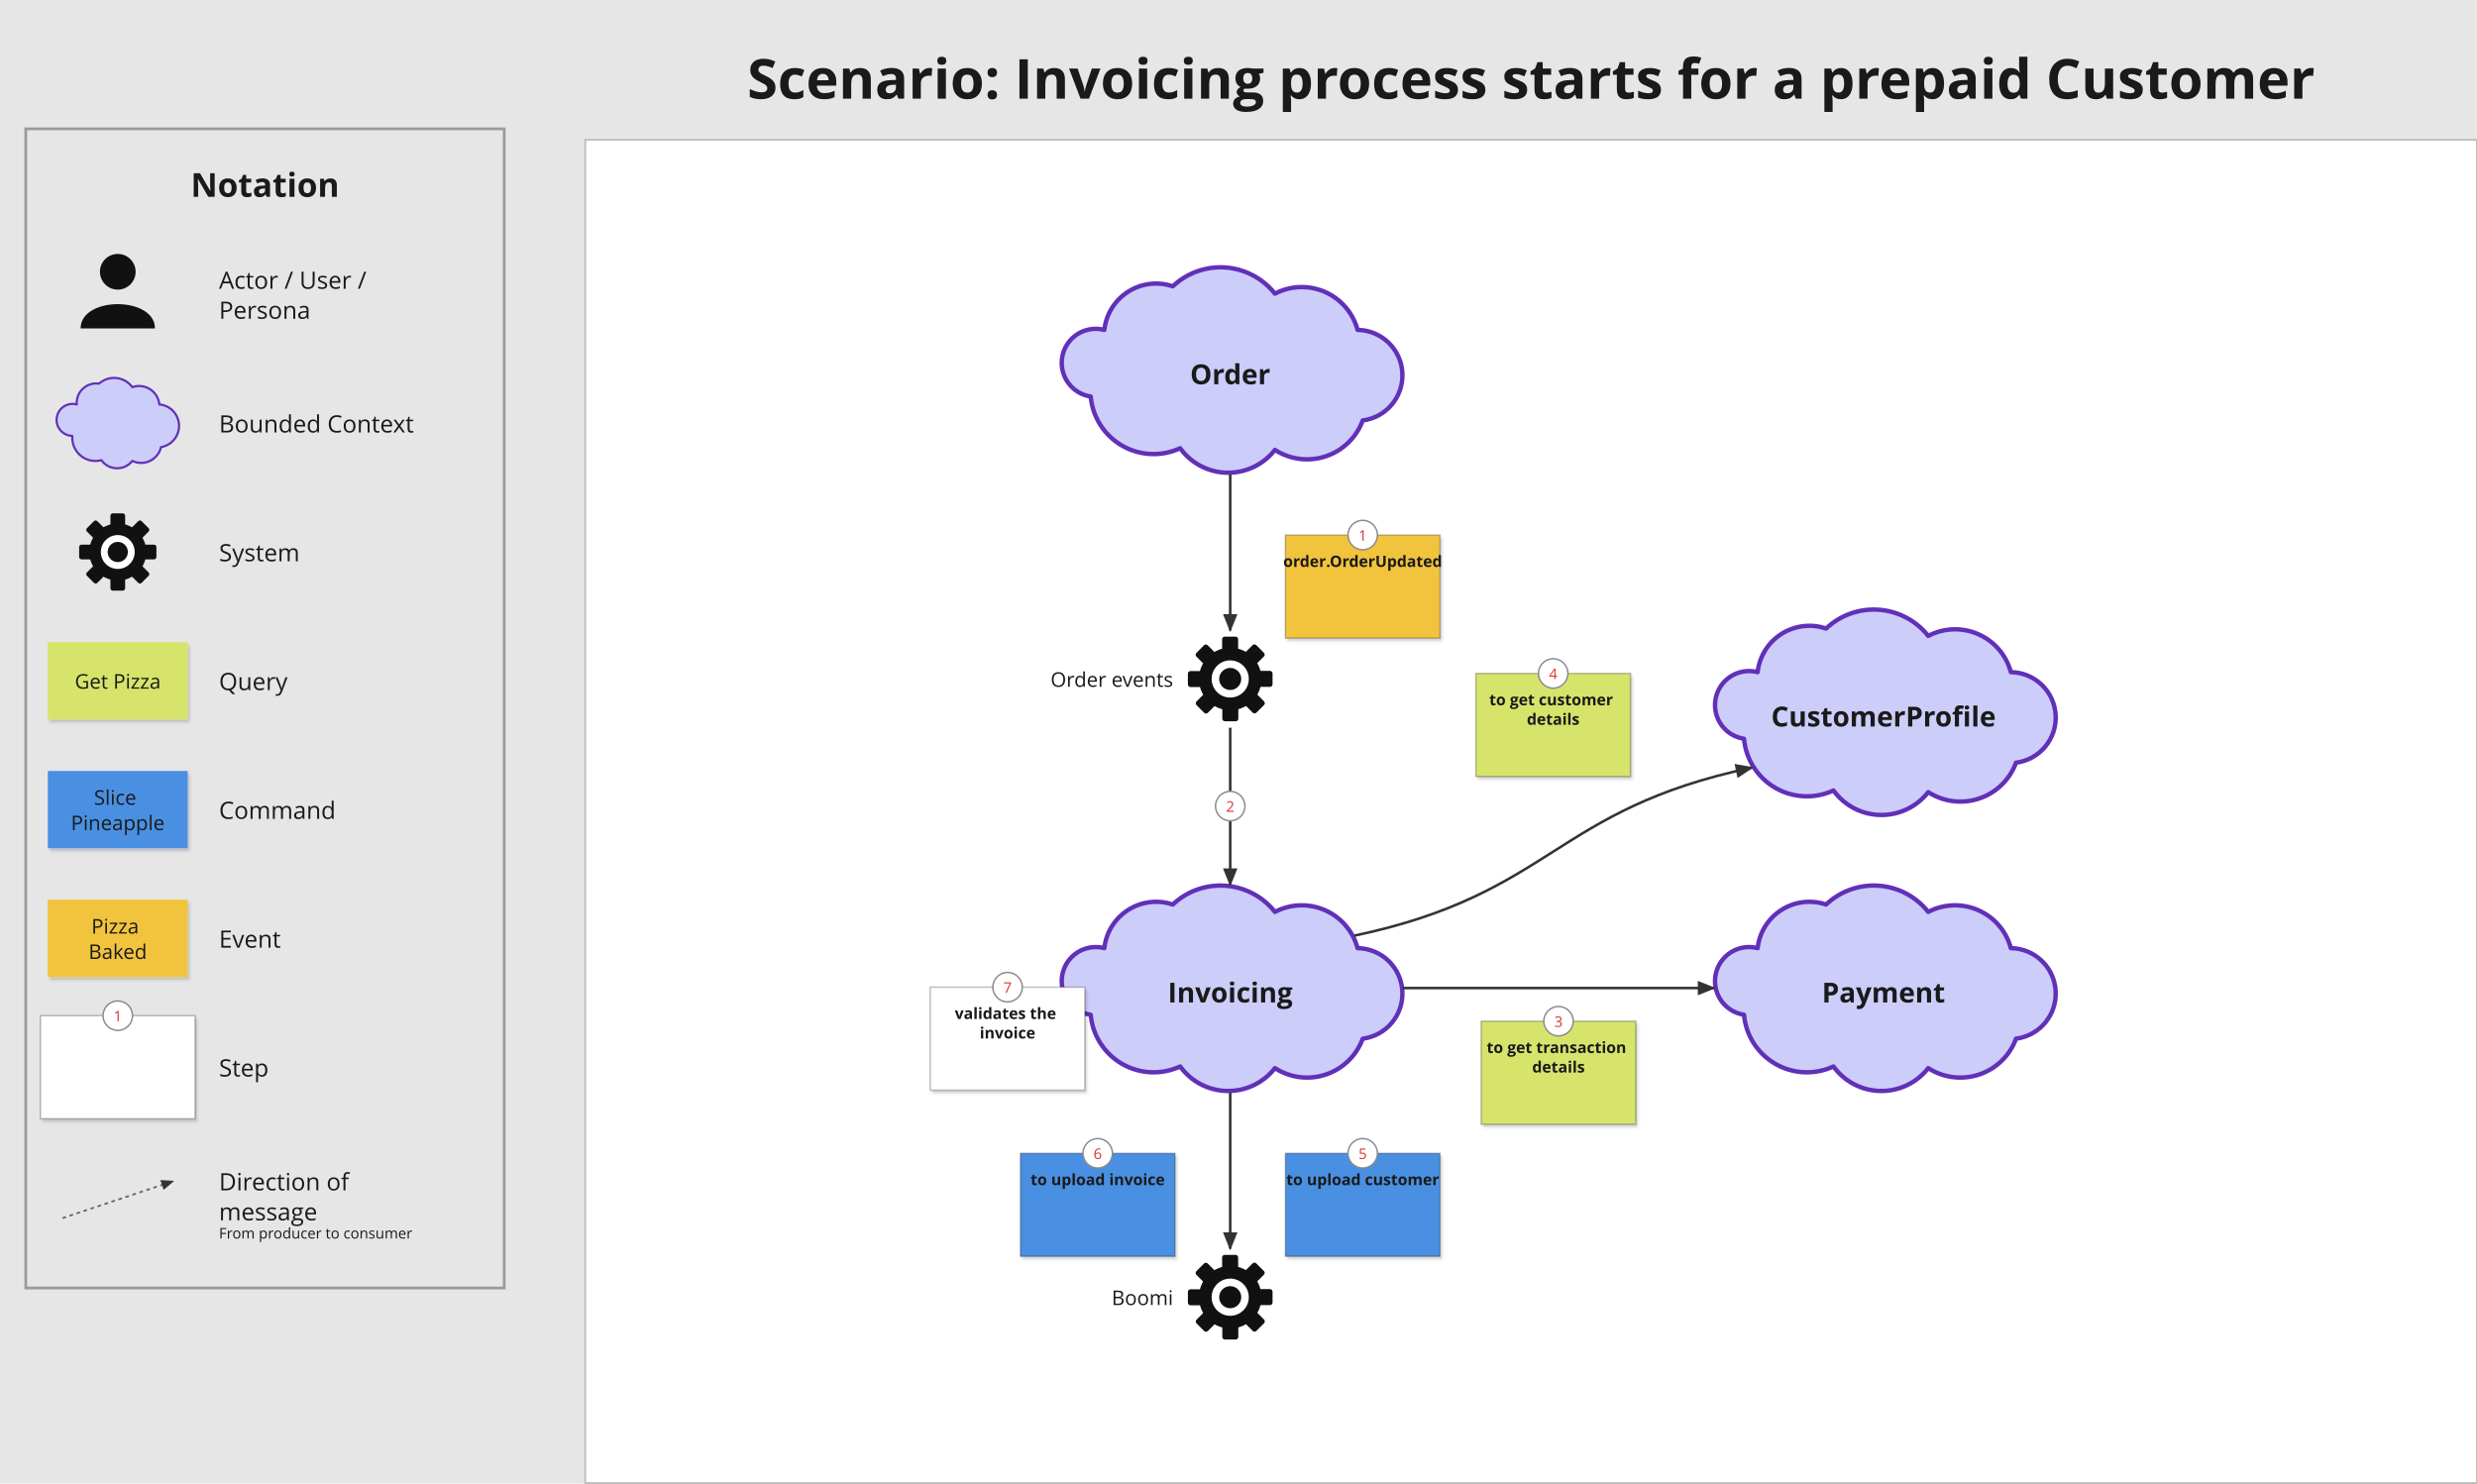
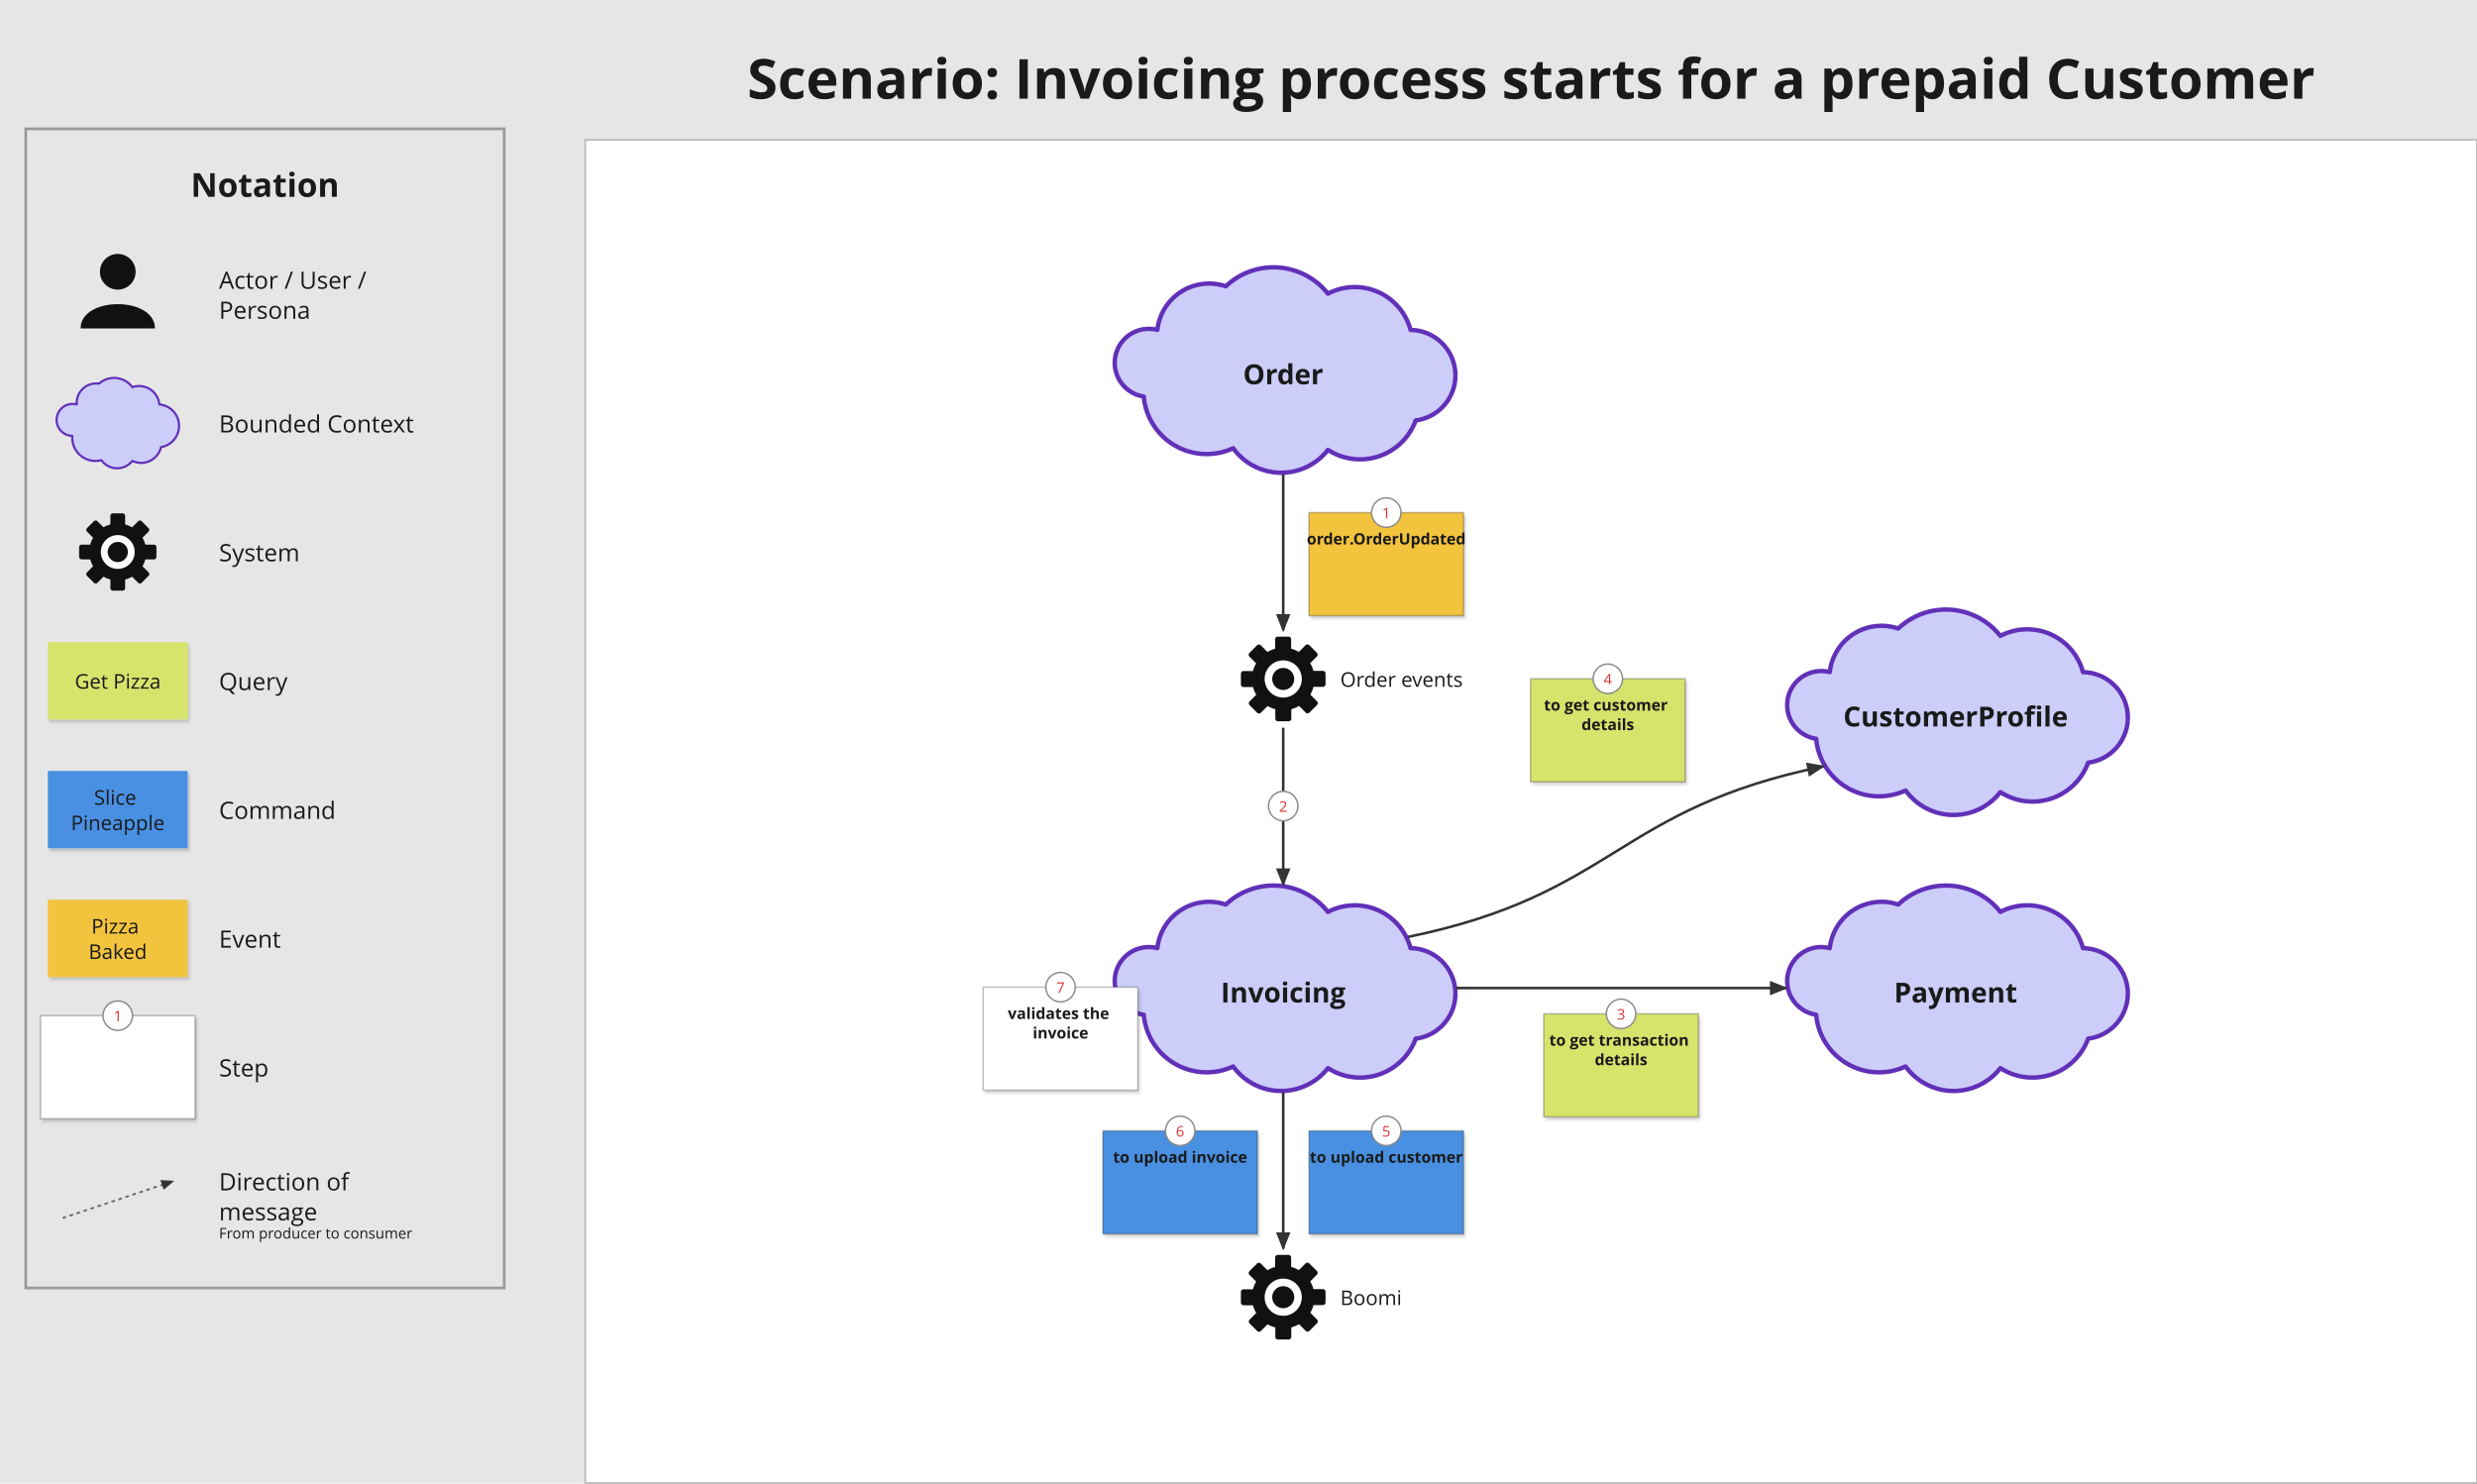
<svg xmlns="http://www.w3.org/2000/svg" width="1346" height="806" viewBox="0 0 1346 806" font-family="'Open Sans', Arial, Helvetica, sans-serif">
  <defs>
    <filter id="shadow" x="-20%" y="-20%" width="150%" height="160%">
      <feDropShadow dx="1" dy="1.5" stdDeviation="1" flood-opacity="0.18" />
    </filter>
    <marker id="arrow" viewBox="0 0 10 10" refX="9" refY="5" markerWidth="7" markerHeight="7" orient="auto-start-reverse">
      <path d="M0,1L10,5L0,9Z" fill="#333" />
    </marker>
    <marker id="arrow-grey" viewBox="0 0 10 10" refX="9" refY="5" markerWidth="7" markerHeight="7" orient="auto-start-reverse">
      <path d="M0,1L10,5L0,9Z" fill="#9a9a9a" />
    </marker>
  </defs>
  <rect width="1346" height="806" fill="#e6e6e6" />
  <text x="832" y="42" font-size="30" font-weight="700" text-anchor="middle" dominant-baseline="central" fill="#1a1a1a">
    <tspan x="832" dy="0">Scenario: Invoicing process starts for a prepaid Customer</tspan>
  </text>
  <rect x="318" y="76" width="1028" height="730" fill="#fff" stroke="#bdbdbd" />
  <g transform="translate(14,70)">
    <rect width="260" height="630" fill="#e6e6e6" stroke="#9a9a9a" stroke-width="1.5" />
    <text x="130" y="30" font-size="18" font-weight="700" text-anchor="middle" dominant-baseline="central" fill="#1a1a1a">
      <tspan x="130" dy="0">Notation</tspan>
    </text>
    <g transform="translate(50,90)">
      <circle cy="-12.3" r="9.7" fill="#111" />
      <path fill="#111" d="M-20.2,18.5C-20.2,0.9 20.2,0.9 20.2,18.5Z" />
    </g>
    <text x="105" y="81.9" font-size="13" font-weight="400" text-anchor="start" dominant-baseline="central" fill="#1a1a1a">
      <tspan x="105" dy="0">Actor / User /</tspan>
      <tspan x="105" dy="16.3">Persona</tspan>
    </text>
    <g transform="translate(50,160)">
      <path d="M-22.3,-10.2A10.6,10.6 0 0,1 -10.2,-21.5A12.3,12.3 0 0,1 7.9,-19.6A11.1,11.1 0 0,1 22.6,-10.2A11.7,11.7 0 0,1 23.5,13A11.1,11.1 0 0,1 7.9,20.5A10.5,10.5 0 0,1 -8.9,20.1A12.6,12.6 0 0,1 -24.7,6.9A8.7,8.7 0 1,1 -22.3,-10.2Z" fill="#cdcdfa" stroke="#6130b8" stroke-width="1.2" stroke-linejoin="round" />
    </g>
    <text x="105" y="160" font-size="13" font-weight="400" text-anchor="start" dominant-baseline="central" fill="#1a1a1a">
      <tspan x="105" dy="0">Bounded Context</tspan>
    </text>
    <g transform="translate(50,230)">
      <circle r="15.5" fill="#111" />
      <rect x="-4" y="-21" width="8" height="8.4" rx="1.3" fill="#111" transform="rotate(0)" />
      <rect x="-4" y="-21" width="8" height="8.4" rx="1.3" fill="#111" transform="rotate(45)" />
      <rect x="-4" y="-21" width="8" height="8.4" rx="1.3" fill="#111" transform="rotate(90)" />
      <rect x="-4" y="-21" width="8" height="8.4" rx="1.3" fill="#111" transform="rotate(135)" />
      <rect x="-4" y="-21" width="8" height="8.4" rx="1.3" fill="#111" transform="rotate(180)" />
      <rect x="-4" y="-21" width="8" height="8.4" rx="1.3" fill="#111" transform="rotate(225)" />
      <rect x="-4" y="-21" width="8" height="8.4" rx="1.3" fill="#111" transform="rotate(270)" />
      <rect x="-4" y="-21" width="8" height="8.4" rx="1.3" fill="#111" transform="rotate(315)" />
      <circle r="9.2" fill="#fff" />
      <circle r="5.5" fill="#111" />
    </g>
    <text x="105" y="230" font-size="13" font-weight="400" text-anchor="start" dominant-baseline="central" fill="#1a1a1a">
      <tspan x="105" dy="0">System</tspan>
    </text>
    <g transform="translate(50,300)">
      <rect x="-38" y="-21" width="76" height="42" fill="#d6e46c" filter="url(#shadow)" />
      <text x="0" y="0" font-size="11" font-weight="400" text-anchor="middle" dominant-baseline="central" fill="#1a1a1a">
        <tspan x="0" dy="0">Get Pizza</tspan>
      </text>
    </g>
    <text x="105" y="300" font-size="13" font-weight="400" text-anchor="start" dominant-baseline="central" fill="#1a1a1a">
      <tspan x="105" dy="0">Query</tspan>
    </text>
    <g transform="translate(50,370)">
      <rect x="-38" y="-21" width="76" height="42" fill="#4a90e2" filter="url(#shadow)" />
      <text x="0" y="-6.9" font-size="11" font-weight="400" text-anchor="middle" dominant-baseline="central" fill="#1a1a1a">
        <tspan x="0" dy="0">Slice</tspan>
        <tspan x="0" dy="13.8">Pineapple</tspan>
      </text>
    </g>
    <text x="105" y="370" font-size="13" font-weight="400" text-anchor="start" dominant-baseline="central" fill="#1a1a1a">
      <tspan x="105" dy="0">Command</tspan>
    </text>
    <g transform="translate(50,440)">
      <rect x="-38" y="-21" width="76" height="42" fill="#f2c33c" filter="url(#shadow)" />
      <text x="0" y="-6.9" font-size="11" font-weight="400" text-anchor="middle" dominant-baseline="central" fill="#1a1a1a">
        <tspan x="0" dy="0">Pizza</tspan>
        <tspan x="0" dy="13.8">Baked</tspan>
      </text>
    </g>
    <text x="105" y="440" font-size="13" font-weight="400" text-anchor="start" dominant-baseline="central" fill="#1a1a1a">
      <tspan x="105" dy="0">Event</tspan>
    </text>
    <g transform="translate(50,510)">
      <rect x="-42" y="-28" width="84" height="56" fill="#ffffff" stroke="rgba(0,0,0,.25)" stroke-width="0.8" filter="url(#shadow)" />
      <circle cy="-28" r="8" fill="#fff" stroke="#8a8a8a" stroke-width="0.8" />
      <text x="0" y="-28" font-size="8" font-weight="400" text-anchor="middle" dominant-baseline="central" fill="#d33">
        <tspan x="0" dy="0">1</tspan>
      </text>
    </g>
    <text x="105" y="510" font-size="13" font-weight="400" text-anchor="start" dominant-baseline="central" fill="#1a1a1a">
      <tspan x="105" dy="0">Step</tspan>
    </text>
    <g transform="translate(50,580)">
      <path d="M-30,12L30,-8" stroke="#666" stroke-dasharray="2 2" marker-end="url(#arrow)" />
    </g>
    <text x="105" y="571.9" font-size="13" font-weight="400" text-anchor="start" dominant-baseline="central" fill="#1a1a1a">
      <tspan x="105" dy="0">Direction of</tspan>
      <tspan x="105" dy="16.3">message</tspan>
    </text>
    <text x="105" y="600" font-size="8" font-weight="400" text-anchor="start" dominant-baseline="central" fill="#1a1a1a">
      <tspan x="105" dy="0">From producer to consumer</tspan>
    </text>
  </g>
-   <g transform="translate(513.5,86)">
+   <g transform="translate(542.3,86)">
    <g transform="translate(155,451)">
      <path d="M-68.4,-21.7A28.3,28.3 0 0,1 -31.2,-45.4A37.7,37.7 0 0,1 24.3,-41.4A31.4,31.4 0 0,1 69.2,-21.7A24.7,24.7 0 0,1 72,27.5A32.2,32.2 0 0,1 24.3,43.5A32.2,32.2 0 0,1 -27.2,42.6A34.3,34.3 0 0,1 -75.8,14.5A18.5,18.5 0 1,1 -68.4,-21.7Z" fill="#cdcdfa" stroke="#6130b8" stroke-width="2.4" stroke-linejoin="round" />
    </g>
    <text x="155" y="453" font-size="15" font-weight="700" text-anchor="middle" dominant-baseline="central" fill="#1a1a1a">
      <tspan x="155" dy="0">Invoicing</tspan>
    </text>
-     <g transform="translate(510,451)">
-       <path d="M-68.4,-21.7A28.3,28.3 0 0,1 -31.2,-45.4A37.7,37.7 0 0,1 24.3,-41.4A31.4,31.4 0 0,1 69.2,-21.7A24.7,24.7 0 0,1 72,27.5A32.2,32.2 0 0,1 24.3,43.5A32.2,32.2 0 0,1 -27.2,42.6A34.3,34.3 0 0,1 -75.8,14.5A18.5,18.5 0 1,1 -68.4,-21.7Z" fill="#cdcdfa" stroke="#6130b8" stroke-width="2.4" stroke-linejoin="round" />
-     </g>
-     <text x="510" y="453" font-size="15" font-weight="700" text-anchor="middle" dominant-baseline="central" fill="#1a1a1a">
-       <tspan x="510" dy="0">Payment</tspan>
+     <g transform="translate(520.4,451)">
+       <path d="M-68.4,-21.7A28.3,28.3 0 0,1 -31.2,-45.4A37.7,37.7 0 0,1 24.3,-41.4A31.4,31.4 0 0,1 69.2,-21.7A24.7,24.7 0 0,1 72,27.5A32.2,32.2 0 0,1 24.3,43.5A32.2,32.2 0 0,1 -27.2,42.6A34.3,34.3 0 0,1 -75.8,14.5A18.5,18.5 0 1,1 -68.4,-21.7Z" fill="#cdcdfa" stroke="#6130b8" stroke-width="2.4" stroke-linejoin="round" />
+     </g>
+     <text x="520.4" y="453" font-size="15" font-weight="700" text-anchor="middle" dominant-baseline="central" fill="#1a1a1a">
+       <tspan x="520.4" dy="0">Payment</tspan>
    </text>
    <g transform="translate(155,619)">
      <circle r="17" fill="#111" />
      <rect x="-4.4" y="-23" width="8.7" height="9.2" rx="1.4" fill="#111" transform="rotate(0)" />
      <rect x="-4.4" y="-23" width="8.7" height="9.2" rx="1.4" fill="#111" transform="rotate(45)" />
      <rect x="-4.4" y="-23" width="8.7" height="9.2" rx="1.4" fill="#111" transform="rotate(90)" />
      <rect x="-4.4" y="-23" width="8.7" height="9.2" rx="1.4" fill="#111" transform="rotate(135)" />
      <rect x="-4.4" y="-23" width="8.7" height="9.2" rx="1.4" fill="#111" transform="rotate(180)" />
      <rect x="-4.4" y="-23" width="8.7" height="9.2" rx="1.4" fill="#111" transform="rotate(225)" />
      <rect x="-4.4" y="-23" width="8.7" height="9.2" rx="1.4" fill="#111" transform="rotate(270)" />
      <rect x="-4.4" y="-23" width="8.7" height="9.2" rx="1.4" fill="#111" transform="rotate(315)" />
      <circle r="10.1" fill="#fff" />
      <circle r="6" fill="#111" />
    </g>
-     <g transform="translate(510,301)">
-       <path d="M-68.4,-21.7A28.3,28.3 0 0,1 -31.2,-45.4A37.7,37.7 0 0,1 24.3,-41.4A31.4,31.4 0 0,1 69.2,-21.7A24.7,24.7 0 0,1 72,27.5A32.2,32.2 0 0,1 24.3,43.5A32.2,32.2 0 0,1 -27.2,42.6A34.3,34.3 0 0,1 -75.8,14.5A18.5,18.5 0 1,1 -68.4,-21.7Z" fill="#cdcdfa" stroke="#6130b8" stroke-width="2.4" stroke-linejoin="round" />
-     </g>
-     <text x="510" y="303" font-size="15" font-weight="700" text-anchor="middle" dominant-baseline="central" fill="#1a1a1a">
-       <tspan x="510" dy="0">CustomerProfile</tspan>
+     <g transform="translate(520.4,301)">
+       <path d="M-68.4,-21.7A28.3,28.3 0 0,1 -31.2,-45.4A37.7,37.7 0 0,1 24.3,-41.4A31.4,31.4 0 0,1 69.2,-21.7A24.7,24.7 0 0,1 72,27.5A32.2,32.2 0 0,1 24.3,43.5A32.2,32.2 0 0,1 -27.2,42.6A34.3,34.3 0 0,1 -75.8,14.5A18.5,18.5 0 1,1 -68.4,-21.7Z" fill="#cdcdfa" stroke="#6130b8" stroke-width="2.4" stroke-linejoin="round" />
+     </g>
+     <text x="520.4" y="303" font-size="15" font-weight="700" text-anchor="middle" dominant-baseline="central" fill="#1a1a1a">
+       <tspan x="520.4" dy="0">CustomerProfile</tspan>
    </text>
    <g transform="translate(155,115)">
      <path d="M-68.4,-21.7A28.3,28.3 0 0,1 -31.2,-45.4A37.7,37.7 0 0,1 24.3,-41.4A31.4,31.4 0 0,1 69.2,-21.7A24.7,24.7 0 0,1 72,27.5A32.2,32.2 0 0,1 24.3,43.5A32.2,32.2 0 0,1 -27.2,42.6A34.3,34.3 0 0,1 -75.8,14.5A18.5,18.5 0 1,1 -68.4,-21.7Z" fill="#cdcdfa" stroke="#6130b8" stroke-width="2.4" stroke-linejoin="round" />
    </g>
    <text x="155" y="117" font-size="15" font-weight="700" text-anchor="middle" dominant-baseline="central" fill="#1a1a1a">
      <tspan x="155" dy="0">Order</tspan>
    </text>
    <g transform="translate(155,283)">
      <circle r="17" fill="#111" />
      <rect x="-4.4" y="-23" width="8.7" height="9.2" rx="1.4" fill="#111" transform="rotate(0)" />
      <rect x="-4.4" y="-23" width="8.7" height="9.2" rx="1.4" fill="#111" transform="rotate(45)" />
      <rect x="-4.4" y="-23" width="8.7" height="9.2" rx="1.4" fill="#111" transform="rotate(90)" />
      <rect x="-4.4" y="-23" width="8.7" height="9.2" rx="1.4" fill="#111" transform="rotate(135)" />
      <rect x="-4.4" y="-23" width="8.7" height="9.2" rx="1.4" fill="#111" transform="rotate(180)" />
      <rect x="-4.4" y="-23" width="8.7" height="9.2" rx="1.4" fill="#111" transform="rotate(225)" />
      <rect x="-4.4" y="-23" width="8.7" height="9.2" rx="1.4" fill="#111" transform="rotate(270)" />
      <rect x="-4.4" y="-23" width="8.7" height="9.2" rx="1.4" fill="#111" transform="rotate(315)" />
      <circle r="10.1" fill="#fff" />
      <circle r="6" fill="#111" />
    </g>
    <path d="M155,171.8C155,214.2 155,214.2 155,256.6" fill="none" stroke="#333" stroke-width="1.4" marker-end="url(#arrow)" />
    <path d="M155,309.5C155,352.1 155,352.1 155,394.8" fill="none" stroke="#333" stroke-width="1.4" marker-end="url(#arrow)" />
-     <path d="M248.9,451C333.4,451 333.4,451 417.9,451" fill="none" stroke="#333" stroke-width="1.4" marker-end="url(#arrow)" />
-     <path d="M222.5,422.5C330.5,399.7 330.5,354 438.5,331.2" fill="none" stroke="#333" stroke-width="1.4" marker-end="url(#arrow)" />
+     <path d="M248.9,451C338.6,451 338.6,451 428.3,451" fill="none" stroke="#333" stroke-width="1.4" marker-end="url(#arrow)" />
+     <path d="M222.8,423.2C335.7,400 335.7,353.7 448.5,330.5" fill="none" stroke="#333" stroke-width="1.4" marker-end="url(#arrow)" />
    <path d="M155,507.8C155,550.2 155,550.2 155,592.6" fill="none" stroke="#333" stroke-width="1.4" marker-end="url(#arrow)" />
    <g transform="translate(155,352.1)">
      <circle r="8" fill="#fff" stroke="#8a8a8a" stroke-width="0.8" />
      <text x="0" y="0" font-size="8" font-weight="400" text-anchor="middle" dominant-baseline="central" fill="#d33">
        <tspan x="0" dy="0">2</tspan>
      </text>
    </g>
-     <g transform="translate(227,232.8)">
+     <g transform="translate(211,220.6)">
      <rect x="-42" y="-28" width="84" height="56" fill="#f2c33c" stroke="rgba(0,0,0,.25)" stroke-width="0.8" filter="url(#shadow)" />
      <text x="0" y="-14" font-size="8.5" font-weight="700" text-anchor="middle" dominant-baseline="central" fill="#1a1a1a">
        <tspan x="0" dy="0">order.OrderUpdated</tspan>
      </text>
      <circle cy="-28" r="8" fill="#fff" stroke="#8a8a8a" stroke-width="0.8" />
      <text x="0" y="-28" font-size="8" font-weight="400" text-anchor="middle" dominant-baseline="central" fill="#d33">
        <tspan x="0" dy="0">1</tspan>
      </text>
    </g>
-     <g transform="translate(333.4,497)">
+     <g transform="translate(338.6,493)">
      <rect x="-42" y="-28" width="84" height="56" fill="#d6e46c" stroke="rgba(0,0,0,.25)" stroke-width="0.8" filter="url(#shadow)" />
      <text x="0" y="-14" font-size="8.5" font-weight="700" text-anchor="middle" dominant-baseline="central" fill="#1a1a1a">
        <tspan x="0" dy="0">to get transaction</tspan>
        <tspan x="0" dy="10.6">details</tspan>
      </text>
      <circle cy="-28" r="8" fill="#fff" stroke="#8a8a8a" stroke-width="0.8" />
      <text x="0" y="-28" font-size="8" font-weight="400" text-anchor="middle" dominant-baseline="central" fill="#d33">
        <tspan x="0" dy="0">3</tspan>
      </text>
    </g>
-     <g transform="translate(330.5,308)">
+     <g transform="translate(331.4,310.9)">
      <rect x="-42" y="-28" width="84" height="56" fill="#d6e46c" stroke="rgba(0,0,0,.25)" stroke-width="0.8" filter="url(#shadow)" />
      <text x="0" y="-14" font-size="8.5" font-weight="700" text-anchor="middle" dominant-baseline="central" fill="#1a1a1a">
        <tspan x="0" dy="0">to get customer</tspan>
        <tspan x="0" dy="10.6">details</tspan>
      </text>
      <circle cy="-28" r="8" fill="#fff" stroke="#8a8a8a" stroke-width="0.8" />
      <text x="0" y="-28" font-size="8" font-weight="400" text-anchor="middle" dominant-baseline="central" fill="#d33">
        <tspan x="0" dy="0">4</tspan>
      </text>
    </g>
-     <g transform="translate(227,568.8)">
+     <g transform="translate(211,556.6)">
      <rect x="-42" y="-28" width="84" height="56" fill="#4a90e2" stroke="rgba(0,0,0,.25)" stroke-width="0.8" filter="url(#shadow)" />
      <text x="0" y="-14" font-size="8.5" font-weight="700" text-anchor="middle" dominant-baseline="central" fill="#1a1a1a">
        <tspan x="0" dy="0">to upload customer</tspan>
      </text>
      <circle cy="-28" r="8" fill="#fff" stroke="#8a8a8a" stroke-width="0.8" />
      <text x="0" y="-28" font-size="8" font-weight="400" text-anchor="middle" dominant-baseline="central" fill="#d33">
        <tspan x="0" dy="0">5</tspan>
      </text>
    </g>
-     <g transform="translate(83,568.8)">
+     <g transform="translate(99,556.6)">
      <rect x="-42" y="-28" width="84" height="56" fill="#4a90e2" stroke="rgba(0,0,0,.25)" stroke-width="0.8" filter="url(#shadow)" />
      <text x="0" y="-14" font-size="8.5" font-weight="700" text-anchor="middle" dominant-baseline="central" fill="#1a1a1a">
        <tspan x="0" dy="0">to upload invoice</tspan>
      </text>
      <circle cy="-28" r="8" fill="#fff" stroke="#8a8a8a" stroke-width="0.8" />
      <text x="0" y="-28" font-size="8" font-weight="400" text-anchor="middle" dominant-baseline="central" fill="#d33">
        <tspan x="0" dy="0">6</tspan>
      </text>
    </g>
    <g transform="translate(34,478.5)">
      <rect x="-42" y="-28" width="84" height="56" fill="#ffffff" stroke="rgba(0,0,0,.25)" stroke-width="0.8" filter="url(#shadow)" />
      <text x="0" y="-14" font-size="8.5" font-weight="700" text-anchor="middle" dominant-baseline="central" fill="#1a1a1a">
        <tspan x="0" dy="0">validates the</tspan>
        <tspan x="0" dy="10.6">invoice</tspan>
      </text>
      <circle cy="-28" r="8" fill="#fff" stroke="#8a8a8a" stroke-width="0.8" />
      <text x="0" y="-28" font-size="8" font-weight="400" text-anchor="middle" dominant-baseline="central" fill="#d33">
        <tspan x="0" dy="0">7</tspan>
      </text>
    </g>
-     <text x="124" y="619" font-size="11" font-weight="400" text-anchor="end" dominant-baseline="central" fill="#1a1a1a">
-       <tspan x="124" dy="0">Boomi</tspan>
-     </text>
-     <text x="124" y="283" font-size="11" font-weight="400" text-anchor="end" dominant-baseline="central" fill="#1a1a1a">
-       <tspan x="124" dy="0">Order events</tspan>
+     <text x="186" y="619" font-size="11" font-weight="400" text-anchor="start" dominant-baseline="central" fill="#1a1a1a">
+       <tspan x="186" dy="0">Boomi</tspan>
+     </text>
+     <text x="186" y="283" font-size="11" font-weight="400" text-anchor="start" dominant-baseline="central" fill="#1a1a1a">
+       <tspan x="186" dy="0">Order events</tspan>
    </text>
  </g>
</svg>
